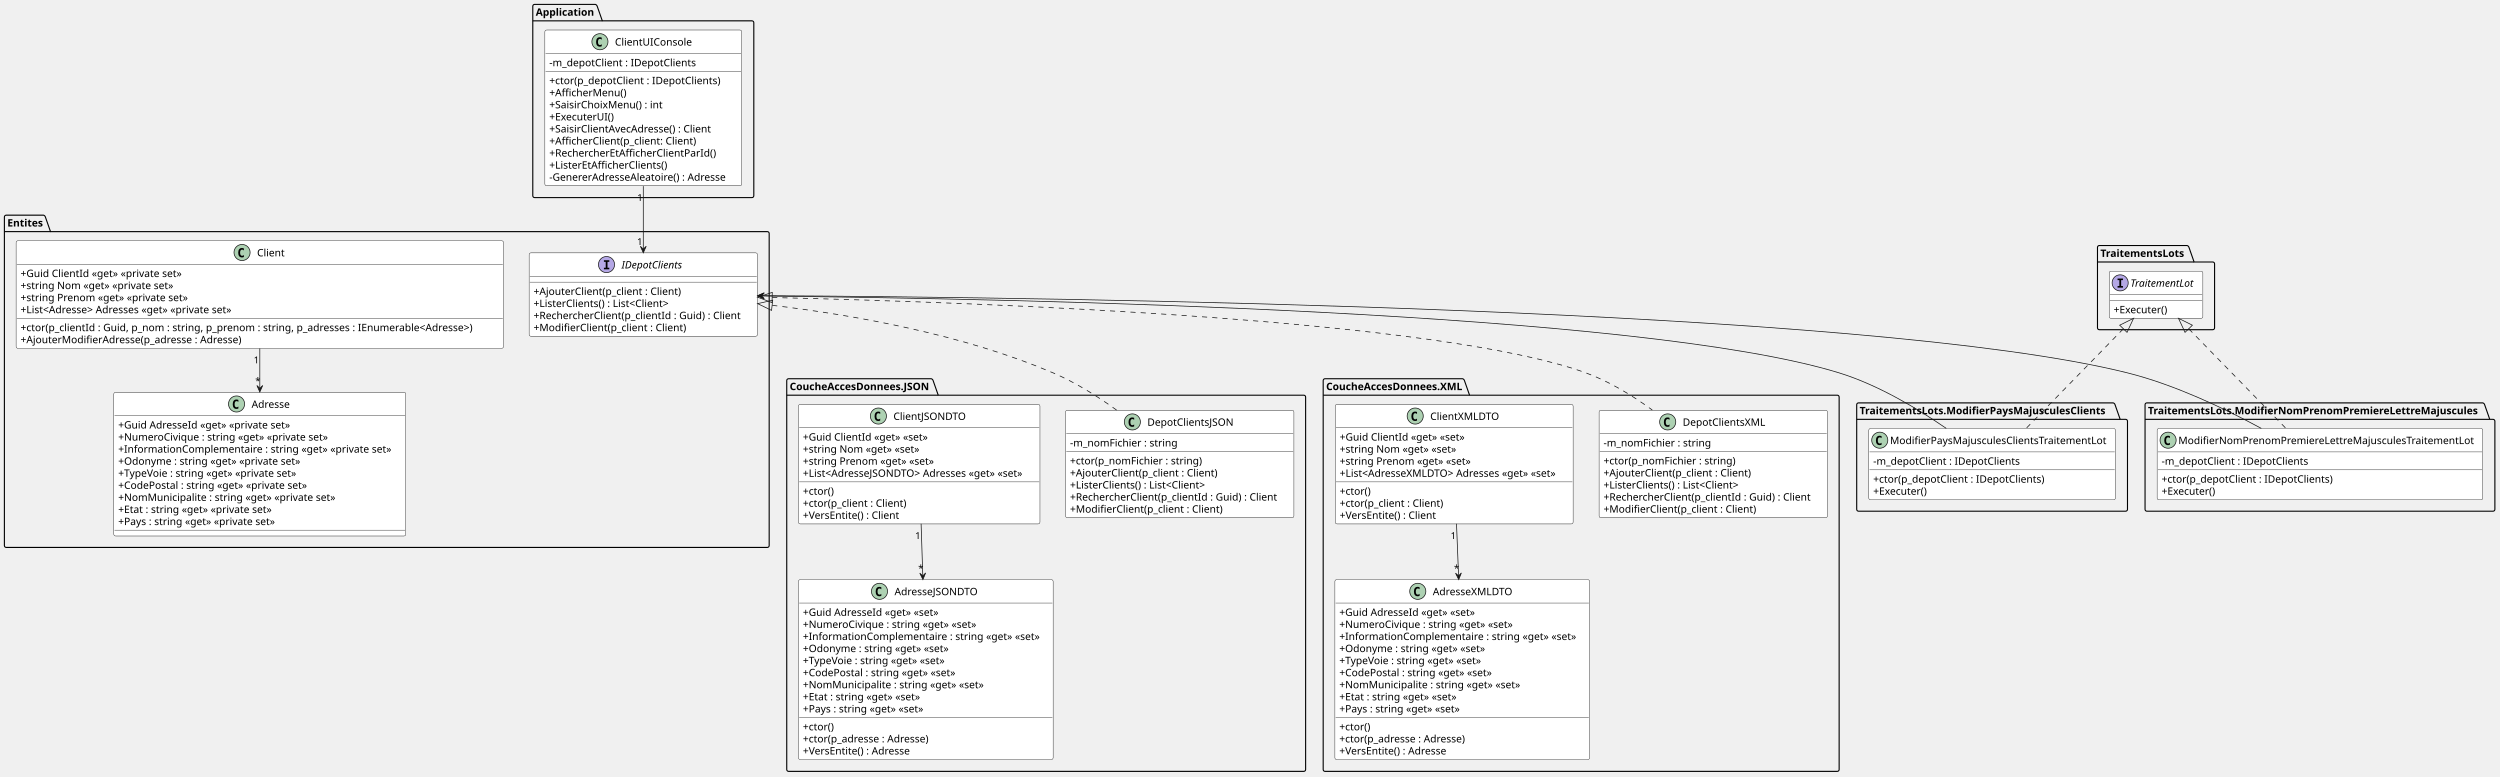
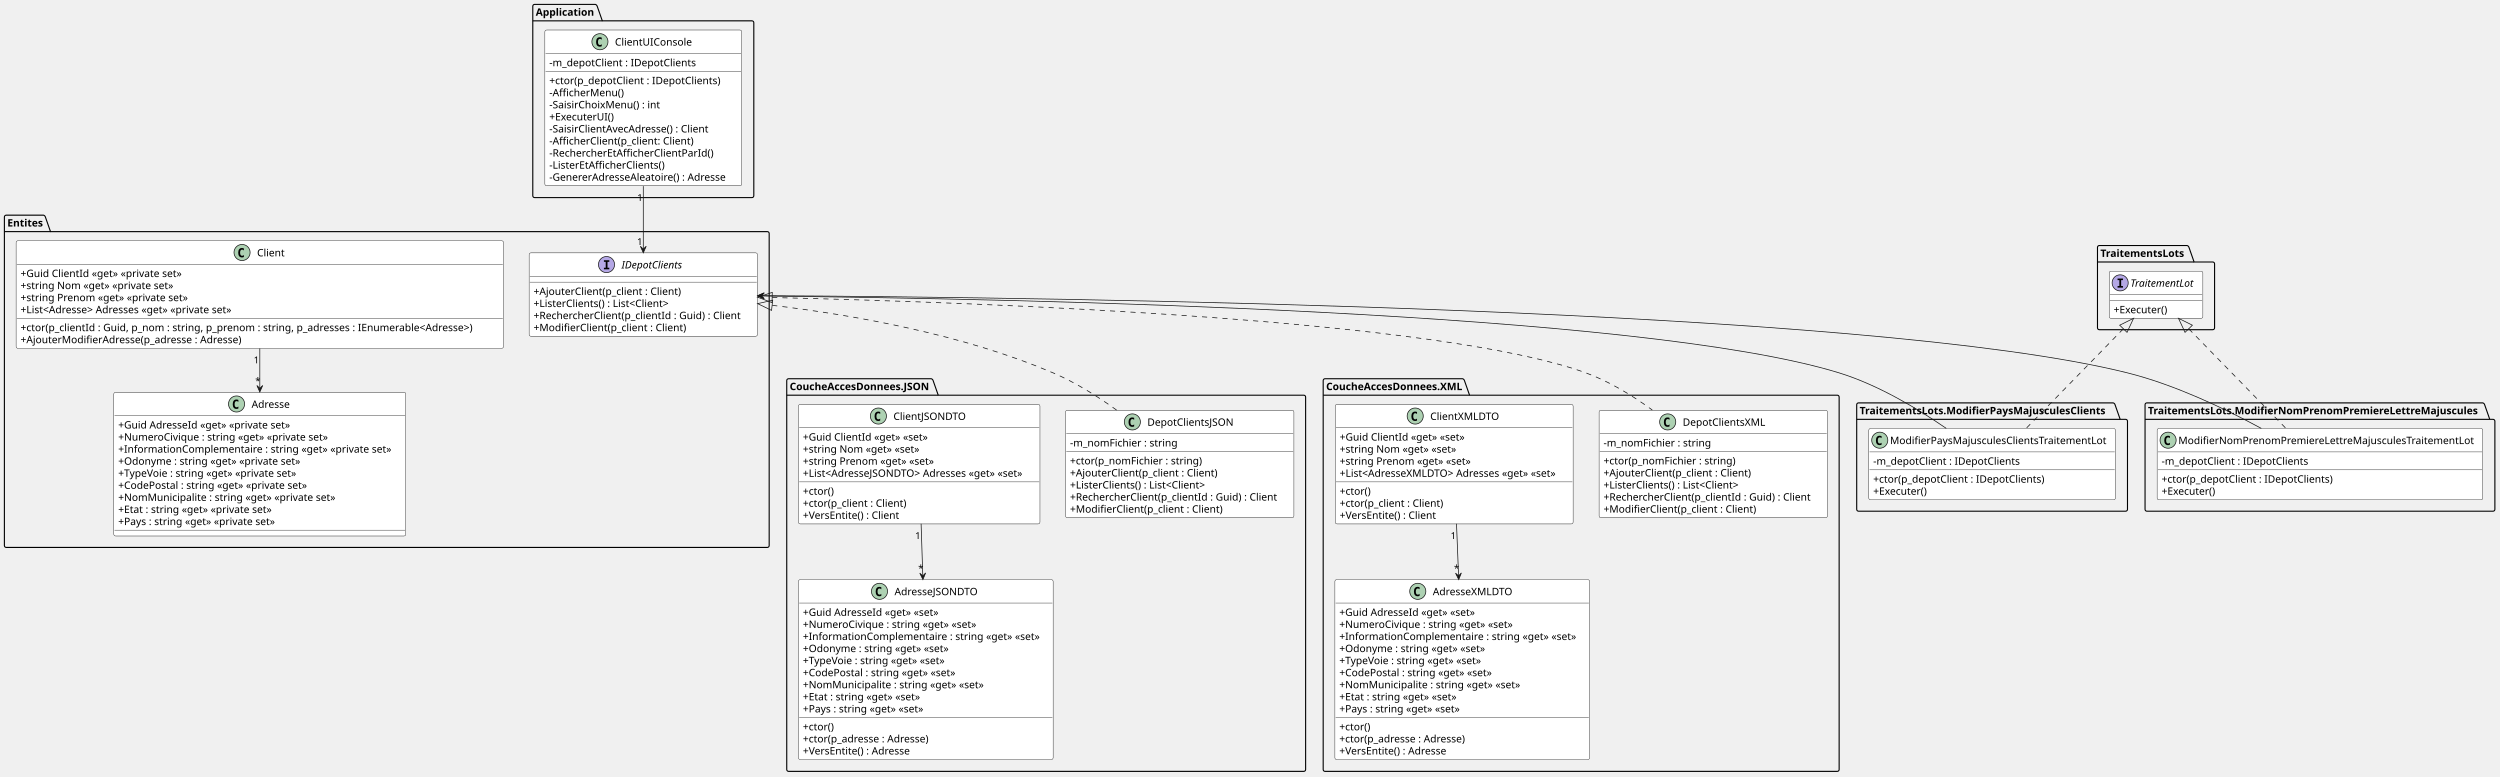
<svg xmlns="http://www.w3.org/2000/svg" contentStyleType="text/css" height="1061px" preserveAspectRatio="none" style="width:3416px;height:1061px;background:#FFFFFF;" version="1.1" viewBox="0 0 3416 1061" width="3416px" zoomAndPan="magnify">
  <defs />
  <g>
    <g id="cluster_Entites">
      <path d="M8.5,294 L59.5,294 A3.75,3.75 0 0 1 62,296.5 L69,316.488 L1048.5,316.488 A2.5,2.5 0 0 1 1051,318.988 L1051,745.5 A2.5,2.5 0 0 1 1048.5,748 L8.5,748 A2.5,2.5 0 0 1 6,745.5 L6,296.5 A2.5,2.5 0 0 1 8.5,294 " fill="none" style="stroke:#000000;stroke-width:1.5;" />
      <line style="stroke:#000000;stroke-width:1.5;" x1="6" x2="69" y1="316.488" y2="316.488" />
      <text fill="#000000" font-family="sans-serif" font-size="14" font-weight="bold" lengthAdjust="spacing" textLength="50" x="10" y="309.535">Entites</text>
    </g>
    <g id="cluster_CoucheAccesDonnees.JSON">
      <path d="M1077.5,517.5 L1272.5,517.5 A3.75,3.75 0 0 1 1275,520 L1282,539.988 L1781.5,539.988 A2.5,2.5 0 0 1 1784,542.488 L1784,1051.5 A2.5,2.5 0 0 1 1781.5,1054 L1077.5,1054 A2.5,2.5 0 0 1 1075,1051.5 L1075,520 A2.5,2.5 0 0 1 1077.5,517.5 " fill="none" style="stroke:#000000;stroke-width:1.5;" />
      <line style="stroke:#000000;stroke-width:1.5;" x1="1075" x2="1282" y1="539.988" y2="539.988" />
      <text fill="#000000" font-family="sans-serif" font-size="14" font-weight="bold" lengthAdjust="spacing" textLength="194" x="1079" y="533.035">CoucheAccesDonnees.JSON</text>
    </g>
    <g id="cluster_CoucheAccesDonnees.XML">
      <path d="M1810.5,517.5 L1998.5,517.5 A3.75,3.75 0 0 1 2001,520 L2008,539.988 L2510.5,539.988 A2.5,2.5 0 0 1 2513,542.488 L2513,1051.5 A2.5,2.5 0 0 1 2510.5,1054 L1810.5,1054 A2.5,2.5 0 0 1 1808,1051.5 L1808,520 A2.5,2.5 0 0 1 1810.5,517.5 " fill="none" style="stroke:#000000;stroke-width:1.5;" />
      <line style="stroke:#000000;stroke-width:1.5;" x1="1808" x2="2008" y1="539.988" y2="539.988" />
      <text fill="#000000" font-family="sans-serif" font-size="14" font-weight="bold" lengthAdjust="spacing" textLength="187" x="1812" y="533.035">CoucheAccesDonnees.XML</text>
    </g>
    <g id="cluster_Application">
      <path d="M730.5,6 L813.5,6 A3.75,3.75 0 0 1 816,8.5 L823,28.488 L1027.5,28.488 A2.5,2.5 0 0 1 1030,30.988 L1030,267.5 A2.5,2.5 0 0 1 1027.5,270 L730.5,270 A2.5,2.5 0 0 1 728,267.5 L728,8.5 A2.5,2.5 0 0 1 730.5,6 " fill="none" style="stroke:#000000;stroke-width:1.5;" />
      <line style="stroke:#000000;stroke-width:1.5;" x1="728" x2="823" y1="28.488" y2="28.488" />
      <text fill="#000000" font-family="sans-serif" font-size="14" font-weight="bold" lengthAdjust="spacing" textLength="82" x="732" y="21.535">Application</text>
    </g>
    <g id="cluster_TraitementsLots">
      <path d="M2868.5,335.5 L2988.5,335.5 A3.75,3.75 0 0 1 2991,338 L2998,357.988 L3023.5,357.988 A2.5,2.5 0 0 1 3026,360.488 L3026,448 A2.5,2.5 0 0 1 3023.5,450.5 L2868.5,450.5 A2.5,2.5 0 0 1 2866,448 L2866,338 A2.5,2.5 0 0 1 2868.5,335.5 " fill="none" style="stroke:#000000;stroke-width:1.5;" />
      <line style="stroke:#000000;stroke-width:1.5;" x1="2866" x2="2998" y1="357.988" y2="357.988" />
      <text fill="#000000" font-family="sans-serif" font-size="14" font-weight="bold" lengthAdjust="spacing" textLength="119" x="2870" y="351.035">TraitementsLots</text>
    </g>
    <g id="cluster_TraitementsLots.ModifierNomPrenomPremiereLettreMajuscules">
      <path d="M2933.5,550.5 L3392.5,550.5 A3.75,3.75 0 0 1 3395,553 L3402,572.988 L3406.5,572.988 A2.5,2.5 0 0 1 3409,575.488 L3409,696 A2.5,2.5 0 0 1 3406.5,698.5 L2933.5,698.5 A2.5,2.5 0 0 1 2931,696 L2931,553 A2.5,2.5 0 0 1 2933.5,550.5 " fill="none" style="stroke:#000000;stroke-width:1.5;" />
      <line style="stroke:#000000;stroke-width:1.5;" x1="2931" x2="3402" y1="572.988" y2="572.988" />
      <text fill="#000000" font-family="sans-serif" font-size="14" font-weight="bold" lengthAdjust="spacing" textLength="458" x="2935" y="566.035">TraitementsLots.ModifierNomPrenomPremiereLettreMajuscules</text>
    </g>
    <g id="cluster_TraitementsLots.ModifierPaysMajusculesClients">
      <path d="M2539.5,550.5 L2887.5,550.5 A3.75,3.75 0 0 1 2890,553 L2897,572.988 L2904.5,572.988 A2.5,2.5 0 0 1 2907,575.488 L2907,696 A2.5,2.5 0 0 1 2904.5,698.5 L2539.5,698.5 A2.5,2.5 0 0 1 2537,696 L2537,553 A2.5,2.5 0 0 1 2539.5,550.5 " fill="none" style="stroke:#000000;stroke-width:1.5;" />
      <line style="stroke:#000000;stroke-width:1.5;" x1="2537" x2="2897" y1="572.988" y2="572.988" />
      <text fill="#000000" font-family="sans-serif" font-size="14" font-weight="bold" lengthAdjust="spacing" textLength="347" x="2541" y="566.035">TraitementsLots.ModifierPaysMajusculesClients</text>
    </g>
    <g id="elem_Client">
      <rect codeLine="12" fill="#FFFFFF" height="146.93" id="Client" rx="2.5" ry="2.5" style="stroke:#000000;stroke-width:0.5;" width="666" x="22" y="329" />
      <ellipse cx="330.75" cy="345" fill="#ADD1B2" rx="11" ry="11" style="stroke:#181818;stroke-width:1.0;" />
      <path d="M333.223,351.143 Q332.642,351.442 332.003,351.591 Q331.364,351.741 330.658,351.741 Q328.151,351.741 326.832,350.089 Q325.512,348.437 325.512,345.316 Q325.512,342.187 326.832,340.535 Q328.151,338.883 330.658,338.883 Q331.364,338.883 332.011,339.032 Q332.659,339.182 333.223,339.481 L333.223,342.203 Q332.592,341.622 331.999,341.352 Q331.405,341.082 330.774,341.082 Q329.43,341.082 328.745,342.149 Q328.06,343.216 328.06,345.316 Q328.06,347.408 328.745,348.474 Q329.43,349.541 330.774,349.541 Q331.405,349.541 331.999,349.271 Q332.592,349.002 333.223,348.42 Z " fill="#000000" />
      <text fill="#000000" font-family="sans-serif" font-size="14" lengthAdjust="spacing" textLength="40" x="351.25" y="350.291">Client</text>
      <line style="stroke:#000000;stroke-width:0.5;" x1="23" x2="687" y1="361" y2="361" />
      <text fill="#000000" font-family="sans-serif" font-size="14" lengthAdjust="spacing" textLength="229" x="28" y="378.535">+Guid ClientId «get» «private set»</text>
      <text fill="#000000" font-family="sans-serif" font-size="14" lengthAdjust="spacing" textLength="216" x="28" y="395.023">+string Nom «get» «private set»</text>
      <text fill="#000000" font-family="sans-serif" font-size="14" lengthAdjust="spacing" textLength="237" x="28" y="411.512">+string Prenom «get» «private set»</text>
      <text fill="#000000" font-family="sans-serif" font-size="14" lengthAdjust="spacing" textLength="306" x="28" y="428">+List&lt;Adresse&gt; Adresses «get» «private set»</text>
      <line style="stroke:#000000;stroke-width:0.5;" x1="23" x2="687" y1="434.953" y2="434.953" />
      <text fill="#000000" font-family="sans-serif" font-size="14" lengthAdjust="spacing" textLength="654" x="28" y="452.488">+ctor(p_clientId : Guid, p_nom : string, p_prenom : string, p_adresses : IEnumerable&lt;Adresse&gt;)</text>
      <text fill="#000000" font-family="sans-serif" font-size="14" lengthAdjust="spacing" textLength="320" x="28" y="468.977">+AjouterModifierAdresse(p_adresse : Adresse)</text>
    </g>
    <g id="elem_Adresse">
      <rect codeLine="21" fill="#FFFFFF" height="196.394" id="Adresse" rx="2.5" ry="2.5" style="stroke:#000000;stroke-width:0.5;" width="399" x="155.5" y="536" />
      <ellipse cx="323.25" cy="552" fill="#ADD1B2" rx="11" ry="11" style="stroke:#181818;stroke-width:1.0;" />
      <path d="M325.723,558.143 Q325.142,558.442 324.503,558.591 Q323.864,558.741 323.158,558.741 Q320.651,558.741 319.332,557.089 Q318.012,555.437 318.012,552.316 Q318.012,549.187 319.332,547.535 Q320.651,545.883 323.158,545.883 Q323.864,545.883 324.511,546.032 Q325.159,546.182 325.723,546.481 L325.723,549.203 Q325.092,548.622 324.499,548.352 Q323.905,548.082 323.274,548.082 Q321.93,548.082 321.245,549.149 Q320.56,550.216 320.56,552.316 Q320.56,554.408 321.245,555.474 Q321.93,556.541 323.274,556.541 Q323.905,556.541 324.499,556.271 Q325.092,556.001 325.723,555.42 Z " fill="#000000" />
      <text fill="#000000" font-family="sans-serif" font-size="14" lengthAdjust="spacing" textLength="55" x="343.75" y="557.291">Adresse</text>
      <line style="stroke:#000000;stroke-width:0.5;" x1="156.5" x2="553.5" y1="568" y2="568" />
      <text fill="#000000" font-family="sans-serif" font-size="14" lengthAdjust="spacing" textLength="244" x="161.5" y="585.535">+Guid AdresseId «get» «private set»</text>
      <text fill="#000000" font-family="sans-serif" font-size="14" lengthAdjust="spacing" textLength="298" x="161.5" y="602.023">+NumeroCivique : string «get» «private set»</text>
      <text fill="#000000" font-family="sans-serif" font-size="14" lengthAdjust="spacing" textLength="387" x="161.5" y="618.512">+InformationComplementaire : string «get» «private set»</text>
      <text fill="#000000" font-family="sans-serif" font-size="14" lengthAdjust="spacing" textLength="258" x="161.5" y="635">+Odonyme : string «get» «private set»</text>
      <text fill="#000000" font-family="sans-serif" font-size="14" lengthAdjust="spacing" textLength="255" x="161.5" y="651.488">+TypeVoie : string «get» «private set»</text>
      <text fill="#000000" font-family="sans-serif" font-size="14" lengthAdjust="spacing" textLength="269" x="161.5" y="667.977">+CodePostal : string «get» «private set»</text>
      <text fill="#000000" font-family="sans-serif" font-size="14" lengthAdjust="spacing" textLength="307" x="161.5" y="684.465">+NomMunicipalite : string «get» «private set»</text>
      <text fill="#000000" font-family="sans-serif" font-size="14" lengthAdjust="spacing" textLength="218" x="161.5" y="700.953">+Etat : string «get» «private set»</text>
      <text fill="#000000" font-family="sans-serif" font-size="14" lengthAdjust="spacing" textLength="226" x="161.5" y="717.441">+Pays : string  «get» «private set»</text>
      <line style="stroke:#000000;stroke-width:0.5;" x1="156.5" x2="553.5" y1="724.394" y2="724.394" />
    </g>
    <g id="elem_IDepotClients">
      <rect codeLine="33" fill="#FFFFFF" height="113.953" id="IDepotClients" rx="2.5" ry="2.5" style="stroke:#000000;stroke-width:0.5;" width="312" x="723" y="345.5" />
      <ellipse cx="828.75" cy="361.5" fill="#B4A7E5" rx="11" ry="11" style="stroke:#181818;stroke-width:1.0;" />
      <path d="M825.178,357.765 L825.178,355.607 L832.557,355.607 L832.557,357.765 L830.092,357.765 L830.092,365.842 L832.557,365.842 L832.557,368 L825.178,368 L825.178,365.842 L827.643,365.842 L827.643,357.765 Z " fill="#000000" />
      <text fill="#000000" font-family="sans-serif" font-size="14" font-style="italic" lengthAdjust="spacing" textLength="92" x="849.25" y="366.791">IDepotClients</text>
      <line style="stroke:#000000;stroke-width:0.5;" x1="724" x2="1034" y1="377.5" y2="377.5" />
      <line style="stroke:#000000;stroke-width:0.5;" x1="724" x2="1034" y1="385.5" y2="385.5" />
      <text fill="#000000" font-family="sans-serif" font-size="14" lengthAdjust="spacing" textLength="217" x="729" y="403.035">+AjouterClient(p_client : Client)</text>
      <text fill="#000000" font-family="sans-serif" font-size="14" lengthAdjust="spacing" textLength="202" x="729" y="419.523">+ListerClients() : List&lt;Client&gt;</text>
      <text fill="#000000" font-family="sans-serif" font-size="14" lengthAdjust="spacing" textLength="300" x="729" y="436.012">+RechercherClient(p_clientId : Guid) : Client</text>
      <text fill="#000000" font-family="sans-serif" font-size="14" lengthAdjust="spacing" textLength="223" x="729" y="452.5">+ModifierClient(p_client : Client)</text>
    </g>
    <g id="elem_DepotClientsJSON">
      <rect codeLine="70" fill="#FFFFFF" height="146.93" id="DepotClientsJSON" rx="2.5" ry="2.5" style="stroke:#000000;stroke-width:0.5;" width="312" x="1456" y="560.5" />
      <ellipse cx="1547.25" cy="576.5" fill="#ADD1B2" rx="11" ry="11" style="stroke:#181818;stroke-width:1.0;" />
      <path d="M1549.723,582.643 Q1549.142,582.942 1548.503,583.091 Q1547.864,583.241 1547.158,583.241 Q1544.651,583.241 1543.332,581.589 Q1542.012,579.937 1542.012,576.816 Q1542.012,573.687 1543.332,572.035 Q1544.651,570.383 1547.158,570.383 Q1547.864,570.383 1548.511,570.532 Q1549.159,570.682 1549.723,570.981 L1549.723,573.703 Q1549.092,573.122 1548.499,572.852 Q1547.905,572.582 1547.274,572.582 Q1545.93,572.582 1545.245,573.649 Q1544.56,574.716 1544.56,576.816 Q1544.56,578.908 1545.245,579.974 Q1545.93,581.041 1547.274,581.041 Q1547.905,581.041 1548.499,580.771 Q1549.092,580.501 1549.723,579.92 Z " fill="#000000" />
      <text fill="#000000" font-family="sans-serif" font-size="14" lengthAdjust="spacing" textLength="121" x="1567.75" y="581.791">DepotClientsJSON</text>
      <line style="stroke:#000000;stroke-width:0.5;" x1="1457" x2="1767" y1="592.5" y2="592.5" />
      <text fill="#000000" font-family="sans-serif" font-size="14" lengthAdjust="spacing" textLength="157" x="1462" y="610.035">-m_nomFichier : string</text>
      <line style="stroke:#000000;stroke-width:0.5;" x1="1457" x2="1767" y1="616.988" y2="616.988" />
      <text fill="#000000" font-family="sans-serif" font-size="14" lengthAdjust="spacing" textLength="193" x="1462" y="634.523">+ctor(p_nomFichier : string)</text>
      <text fill="#000000" font-family="sans-serif" font-size="14" lengthAdjust="spacing" textLength="217" x="1462" y="651.012">+AjouterClient(p_client : Client)</text>
      <text fill="#000000" font-family="sans-serif" font-size="14" lengthAdjust="spacing" textLength="202" x="1462" y="667.5">+ListerClients() : List&lt;Client&gt;</text>
      <text fill="#000000" font-family="sans-serif" font-size="14" lengthAdjust="spacing" textLength="300" x="1462" y="683.988">+RechercherClient(p_clientId : Guid) : Client</text>
      <text fill="#000000" font-family="sans-serif" font-size="14" lengthAdjust="spacing" textLength="223" x="1462" y="700.477">+ModifierClient(p_client : Client)</text>
    </g>
    <g id="elem_ClientJSONDTO">
      <rect codeLine="45" fill="#FFFFFF" height="163.418" id="ClientJSONDTO" rx="2.5" ry="2.5" style="stroke:#000000;stroke-width:0.5;" width="330" x="1091" y="552.5" />
      <ellipse cx="1200.25" cy="568.5" fill="#ADD1B2" rx="11" ry="11" style="stroke:#181818;stroke-width:1.0;" />
      <path d="M1202.723,574.643 Q1202.142,574.942 1201.503,575.091 Q1200.864,575.241 1200.158,575.241 Q1197.651,575.241 1196.332,573.589 Q1195.012,571.937 1195.012,568.816 Q1195.012,565.687 1196.332,564.035 Q1197.651,562.383 1200.158,562.383 Q1200.864,562.383 1201.511,562.532 Q1202.159,562.682 1202.723,562.981 L1202.723,565.703 Q1202.092,565.122 1201.499,564.852 Q1200.905,564.582 1200.274,564.582 Q1198.93,564.582 1198.245,565.649 Q1197.56,566.716 1197.56,568.816 Q1197.56,570.908 1198.245,571.974 Q1198.93,573.041 1200.274,573.041 Q1200.905,573.041 1201.499,572.771 Q1202.092,572.501 1202.723,571.92 Z " fill="#000000" />
      <text fill="#000000" font-family="sans-serif" font-size="14" lengthAdjust="spacing" textLength="103" x="1220.75" y="573.791">ClientJSONDTO</text>
      <line style="stroke:#000000;stroke-width:0.5;" x1="1092" x2="1420" y1="584.5" y2="584.5" />
      <text fill="#000000" font-family="sans-serif" font-size="14" lengthAdjust="spacing" textLength="178" x="1097" y="602.035">+Guid ClientId «get» «set»</text>
      <text fill="#000000" font-family="sans-serif" font-size="14" lengthAdjust="spacing" textLength="165" x="1097" y="618.523">+string Nom «get» «set»</text>
      <text fill="#000000" font-family="sans-serif" font-size="14" lengthAdjust="spacing" textLength="186" x="1097" y="635.012">+string Prenom «get» «set»</text>
      <text fill="#000000" font-family="sans-serif" font-size="14" lengthAdjust="spacing" textLength="318" x="1097" y="651.5">+List&lt;AdresseJSONDTO&gt; Adresses «get» «set»</text>
      <line style="stroke:#000000;stroke-width:0.5;" x1="1092" x2="1420" y1="658.453" y2="658.453" />
      <text fill="#000000" font-family="sans-serif" font-size="14" lengthAdjust="spacing" textLength="48" x="1097" y="675.988">+ctor()</text>
      <text fill="#000000" font-family="sans-serif" font-size="14" lengthAdjust="spacing" textLength="153" x="1097" y="692.477">+ctor(p_client : Client)</text>
      <text fill="#000000" font-family="sans-serif" font-size="14" lengthAdjust="spacing" textLength="142" x="1097" y="708.965">+VersEntite() : Client</text>
    </g>
    <g id="elem_AdresseJSONDTO">
      <rect codeLine="55" fill="#FFFFFF" height="245.859" id="AdresseJSONDTO" rx="2.5" ry="2.5" style="stroke:#000000;stroke-width:0.5;" width="348" x="1091" y="792" />
      <ellipse cx="1201.75" cy="808" fill="#ADD1B2" rx="11" ry="11" style="stroke:#181818;stroke-width:1.0;" />
      <path d="M1204.223,814.143 Q1203.642,814.442 1203.003,814.591 Q1202.364,814.741 1201.658,814.741 Q1199.151,814.741 1197.832,813.089 Q1196.512,811.437 1196.512,808.316 Q1196.512,805.187 1197.832,803.535 Q1199.151,801.883 1201.658,801.883 Q1202.364,801.883 1203.011,802.032 Q1203.659,802.182 1204.223,802.481 L1204.223,805.203 Q1203.592,804.622 1202.999,804.352 Q1202.405,804.082 1201.774,804.082 Q1200.43,804.082 1199.745,805.149 Q1199.06,806.216 1199.06,808.316 Q1199.06,810.408 1199.745,811.474 Q1200.43,812.541 1201.774,812.541 Q1202.405,812.541 1202.999,812.271 Q1203.592,812.001 1204.223,811.42 Z " fill="#000000" />
      <text fill="#000000" font-family="sans-serif" font-size="14" lengthAdjust="spacing" textLength="118" x="1222.25" y="813.291">AdresseJSONDTO</text>
      <line style="stroke:#000000;stroke-width:0.5;" x1="1092" x2="1438" y1="824" y2="824" />
      <text fill="#000000" font-family="sans-serif" font-size="14" lengthAdjust="spacing" textLength="193" x="1097" y="841.535">+Guid AdresseId «get» «set»</text>
      <text fill="#000000" font-family="sans-serif" font-size="14" lengthAdjust="spacing" textLength="247" x="1097" y="858.023">+NumeroCivique : string «get» «set»</text>
      <text fill="#000000" font-family="sans-serif" font-size="14" lengthAdjust="spacing" textLength="336" x="1097" y="874.512">+InformationComplementaire : string «get» «set»</text>
      <text fill="#000000" font-family="sans-serif" font-size="14" lengthAdjust="spacing" textLength="207" x="1097" y="891">+Odonyme : string «get» «set»</text>
      <text fill="#000000" font-family="sans-serif" font-size="14" lengthAdjust="spacing" textLength="204" x="1097" y="907.488">+TypeVoie : string «get» «set»</text>
      <text fill="#000000" font-family="sans-serif" font-size="14" lengthAdjust="spacing" textLength="218" x="1097" y="923.977">+CodePostal : string «get» «set»</text>
      <text fill="#000000" font-family="sans-serif" font-size="14" lengthAdjust="spacing" textLength="256" x="1097" y="940.465">+NomMunicipalite : string «get» «set»</text>
      <text fill="#000000" font-family="sans-serif" font-size="14" lengthAdjust="spacing" textLength="167" x="1097" y="956.953">+Etat : string «get» «set»</text>
      <text fill="#000000" font-family="sans-serif" font-size="14" lengthAdjust="spacing" textLength="175" x="1097" y="973.441">+Pays : string  «get» «set»</text>
      <line style="stroke:#000000;stroke-width:0.5;" x1="1092" x2="1438" y1="980.394" y2="980.394" />
      <text fill="#000000" font-family="sans-serif" font-size="14" lengthAdjust="spacing" textLength="48" x="1097" y="997.93">+ctor()</text>
      <text fill="#000000" font-family="sans-serif" font-size="14" lengthAdjust="spacing" textLength="184" x="1097" y="1014.418">+ctor(p_adresse : Adresse)</text>
      <text fill="#000000" font-family="sans-serif" font-size="14" lengthAdjust="spacing" textLength="157" x="1097" y="1030.906">+VersEntite() : Adresse</text>
    </g>
    <g id="elem_DepotClientsXML">
      <rect codeLine="94" fill="#FFFFFF" height="146.93" id="DepotClientsXML" rx="2.5" ry="2.5" style="stroke:#000000;stroke-width:0.5;" width="312" x="2185" y="560.5" />
      <ellipse cx="2278.75" cy="576.5" fill="#ADD1B2" rx="11" ry="11" style="stroke:#181818;stroke-width:1.0;" />
      <path d="M2281.223,582.643 Q2280.642,582.942 2280.003,583.091 Q2279.364,583.241 2278.658,583.241 Q2276.151,583.241 2274.831,581.589 Q2273.512,579.937 2273.512,576.816 Q2273.512,573.687 2274.831,572.035 Q2276.151,570.383 2278.658,570.383 Q2279.364,570.383 2280.011,570.532 Q2280.659,570.682 2281.223,570.981 L2281.223,573.703 Q2280.592,573.122 2279.999,572.852 Q2279.405,572.582 2278.774,572.582 Q2277.43,572.582 2276.745,573.649 Q2276.06,574.716 2276.06,576.816 Q2276.06,578.908 2276.745,579.974 Q2277.43,581.041 2278.774,581.041 Q2279.405,581.041 2279.999,580.771 Q2280.592,580.501 2281.223,579.92 Z " fill="#000000" />
      <text fill="#000000" font-family="sans-serif" font-size="14" lengthAdjust="spacing" textLength="116" x="2299.25" y="581.791">DepotClientsXML</text>
      <line style="stroke:#000000;stroke-width:0.5;" x1="2186" x2="2496" y1="592.5" y2="592.5" />
      <text fill="#000000" font-family="sans-serif" font-size="14" lengthAdjust="spacing" textLength="157" x="2191" y="610.035">-m_nomFichier : string</text>
      <line style="stroke:#000000;stroke-width:0.5;" x1="2186" x2="2496" y1="616.988" y2="616.988" />
      <text fill="#000000" font-family="sans-serif" font-size="14" lengthAdjust="spacing" textLength="193" x="2191" y="634.523">+ctor(p_nomFichier : string)</text>
      <text fill="#000000" font-family="sans-serif" font-size="14" lengthAdjust="spacing" textLength="217" x="2191" y="651.012">+AjouterClient(p_client : Client)</text>
      <text fill="#000000" font-family="sans-serif" font-size="14" lengthAdjust="spacing" textLength="202" x="2191" y="667.5">+ListerClients() : List&lt;Client&gt;</text>
      <text fill="#000000" font-family="sans-serif" font-size="14" lengthAdjust="spacing" textLength="300" x="2191" y="683.988">+RechercherClient(p_clientId : Guid) : Client</text>
      <text fill="#000000" font-family="sans-serif" font-size="14" lengthAdjust="spacing" textLength="223" x="2191" y="700.477">+ModifierClient(p_client : Client)</text>
    </g>
    <g id="elem_ClientXMLDTO">
      <rect codeLine="84" fill="#FFFFFF" height="163.418" id="ClientXMLDTO" rx="2.5" ry="2.5" style="stroke:#000000;stroke-width:0.5;" width="325" x="1824.5" y="552.5" />
      <ellipse cx="1933.75" cy="568.5" fill="#ADD1B2" rx="11" ry="11" style="stroke:#181818;stroke-width:1.0;" />
      <path d="M1936.223,574.643 Q1935.642,574.942 1935.003,575.091 Q1934.364,575.241 1933.658,575.241 Q1931.151,575.241 1929.832,573.589 Q1928.512,571.937 1928.512,568.816 Q1928.512,565.687 1929.832,564.035 Q1931.151,562.383 1933.658,562.383 Q1934.364,562.383 1935.011,562.532 Q1935.659,562.682 1936.223,562.981 L1936.223,565.703 Q1935.592,565.122 1934.999,564.852 Q1934.405,564.582 1933.774,564.582 Q1932.43,564.582 1931.745,565.649 Q1931.06,566.716 1931.06,568.816 Q1931.06,570.908 1931.745,571.974 Q1932.43,573.041 1933.774,573.041 Q1934.405,573.041 1934.999,572.771 Q1935.592,572.501 1936.223,571.92 Z " fill="#000000" />
      <text fill="#000000" font-family="sans-serif" font-size="14" lengthAdjust="spacing" textLength="98" x="1954.25" y="573.791">ClientXMLDTO</text>
      <line style="stroke:#000000;stroke-width:0.5;" x1="1825.5" x2="2148.5" y1="584.5" y2="584.5" />
      <text fill="#000000" font-family="sans-serif" font-size="14" lengthAdjust="spacing" textLength="178" x="1830.5" y="602.035">+Guid ClientId «get» «set»</text>
      <text fill="#000000" font-family="sans-serif" font-size="14" lengthAdjust="spacing" textLength="165" x="1830.5" y="618.523">+string Nom «get» «set»</text>
      <text fill="#000000" font-family="sans-serif" font-size="14" lengthAdjust="spacing" textLength="186" x="1830.5" y="635.012">+string Prenom «get» «set»</text>
      <text fill="#000000" font-family="sans-serif" font-size="14" lengthAdjust="spacing" textLength="313" x="1830.5" y="651.5">+List&lt;AdresseXMLDTO&gt; Adresses «get» «set»</text>
      <line style="stroke:#000000;stroke-width:0.5;" x1="1825.5" x2="2148.5" y1="658.453" y2="658.453" />
      <text fill="#000000" font-family="sans-serif" font-size="14" lengthAdjust="spacing" textLength="48" x="1830.5" y="675.988">+ctor()</text>
      <text fill="#000000" font-family="sans-serif" font-size="14" lengthAdjust="spacing" textLength="153" x="1830.5" y="692.477">+ctor(p_client : Client)</text>
      <text fill="#000000" font-family="sans-serif" font-size="14" lengthAdjust="spacing" textLength="142" x="1830.5" y="708.965">+VersEntite() : Client</text>
    </g>
    <g id="elem_AdresseXMLDTO">
      <rect codeLine="103" fill="#FFFFFF" height="245.859" id="AdresseXMLDTO" rx="2.5" ry="2.5" style="stroke:#000000;stroke-width:0.5;" width="348" x="1824" y="792" />
      <ellipse cx="1937.25" cy="808" fill="#ADD1B2" rx="11" ry="11" style="stroke:#181818;stroke-width:1.0;" />
      <path d="M1939.723,814.143 Q1939.142,814.442 1938.503,814.591 Q1937.864,814.741 1937.158,814.741 Q1934.651,814.741 1933.332,813.089 Q1932.012,811.437 1932.012,808.316 Q1932.012,805.187 1933.332,803.535 Q1934.651,801.883 1937.158,801.883 Q1937.864,801.883 1938.511,802.032 Q1939.159,802.182 1939.723,802.481 L1939.723,805.203 Q1939.092,804.622 1938.499,804.352 Q1937.905,804.082 1937.274,804.082 Q1935.93,804.082 1935.245,805.149 Q1934.56,806.216 1934.56,808.316 Q1934.56,810.408 1935.245,811.474 Q1935.93,812.541 1937.274,812.541 Q1937.905,812.541 1938.499,812.271 Q1939.092,812.001 1939.723,811.42 Z " fill="#000000" />
      <text fill="#000000" font-family="sans-serif" font-size="14" lengthAdjust="spacing" textLength="113" x="1957.75" y="813.291">AdresseXMLDTO</text>
      <line style="stroke:#000000;stroke-width:0.5;" x1="1825" x2="2171" y1="824" y2="824" />
      <text fill="#000000" font-family="sans-serif" font-size="14" lengthAdjust="spacing" textLength="193" x="1830" y="841.535">+Guid AdresseId «get» «set»</text>
      <text fill="#000000" font-family="sans-serif" font-size="14" lengthAdjust="spacing" textLength="247" x="1830" y="858.023">+NumeroCivique : string «get» «set»</text>
      <text fill="#000000" font-family="sans-serif" font-size="14" lengthAdjust="spacing" textLength="336" x="1830" y="874.512">+InformationComplementaire : string «get» «set»</text>
      <text fill="#000000" font-family="sans-serif" font-size="14" lengthAdjust="spacing" textLength="207" x="1830" y="891">+Odonyme : string «get» «set»</text>
      <text fill="#000000" font-family="sans-serif" font-size="14" lengthAdjust="spacing" textLength="204" x="1830" y="907.488">+TypeVoie : string «get» «set»</text>
      <text fill="#000000" font-family="sans-serif" font-size="14" lengthAdjust="spacing" textLength="218" x="1830" y="923.977">+CodePostal : string «get» «set»</text>
      <text fill="#000000" font-family="sans-serif" font-size="14" lengthAdjust="spacing" textLength="256" x="1830" y="940.465">+NomMunicipalite : string «get» «set»</text>
      <text fill="#000000" font-family="sans-serif" font-size="14" lengthAdjust="spacing" textLength="167" x="1830" y="956.953">+Etat : string «get» «set»</text>
      <text fill="#000000" font-family="sans-serif" font-size="14" lengthAdjust="spacing" textLength="175" x="1830" y="973.441">+Pays : string  «get» «set»</text>
      <line style="stroke:#000000;stroke-width:0.5;" x1="1825" x2="2171" y1="980.394" y2="980.394" />
      <text fill="#000000" font-family="sans-serif" font-size="14" lengthAdjust="spacing" textLength="48" x="1830" y="997.93">+ctor()</text>
      <text fill="#000000" font-family="sans-serif" font-size="14" lengthAdjust="spacing" textLength="184" x="1830" y="1014.418">+ctor(p_adresse : Adresse)</text>
      <text fill="#000000" font-family="sans-serif" font-size="14" lengthAdjust="spacing" textLength="157" x="1830" y="1030.906">+VersEntite() : Adresse</text>
    </g>
    <g id="elem_ClientUIConsole">
      <rect codeLine="122" fill="#FFFFFF" height="212.883" id="ClientUIConsole" rx="2.5" ry="2.5" style="stroke:#000000;stroke-width:0.5;" width="269" x="744.5" y="41" />
      <ellipse cx="819.75" cy="57" fill="#ADD1B2" rx="11" ry="11" style="stroke:#181818;stroke-width:1.0;" />
      <path d="M822.223,63.143 Q821.642,63.442 821.003,63.591 Q820.364,63.741 819.658,63.741 Q817.151,63.741 815.832,62.089 Q814.512,60.437 814.512,57.316 Q814.512,54.187 815.832,52.535 Q817.151,50.883 819.658,50.883 Q820.364,50.883 821.011,51.032 Q821.659,51.182 822.223,51.48 L822.223,54.203 Q821.592,53.622 820.999,53.352 Q820.405,53.083 819.774,53.083 Q818.43,53.083 817.745,54.149 Q817.06,55.216 817.06,57.316 Q817.06,59.408 817.745,60.474 Q818.43,61.541 819.774,61.541 Q820.405,61.541 820.999,61.271 Q821.592,61.002 822.223,60.42 Z " fill="#000000" />
      <text fill="#000000" font-family="sans-serif" font-size="14" lengthAdjust="spacing" textLength="110" x="840.25" y="62.291">ClientUIConsole</text>
      <line style="stroke:#000000;stroke-width:0.5;" x1="745.5" x2="1012.5" y1="73" y2="73" />
      <text fill="#000000" font-family="sans-serif" font-size="14" lengthAdjust="spacing" textLength="212" x="750.5" y="90.535">-m_depotClient : IDepotClients</text>
      <line style="stroke:#000000;stroke-width:0.5;" x1="745.5" x2="1012.5" y1="97.488" y2="97.488" />
      <text fill="#000000" font-family="sans-serif" font-size="14" lengthAdjust="spacing" textLength="248" x="750.5" y="115.023">+ctor(p_depotClient : IDepotClients)</text>
-       <text fill="#000000" font-family="sans-serif" font-size="14" lengthAdjust="spacing" textLength="113" x="750.5" y="131.512">+AfficherMenu()</text>
-       <text fill="#000000" font-family="sans-serif" font-size="14" lengthAdjust="spacing" textLength="167" x="750.5" y="148">+SaisirChoixMenu() : int</text>
+       <text fill="#000000" font-family="sans-serif" font-size="14" lengthAdjust="spacing" textLength="110" x="750.5" y="131.512">-AfficherMenu()</text>
+       <text fill="#000000" font-family="sans-serif" font-size="14" lengthAdjust="spacing" textLength="164" x="750.5" y="148">-SaisirChoixMenu() : int</text>
      <text fill="#000000" font-family="sans-serif" font-size="14" lengthAdjust="spacing" textLength="95" x="750.5" y="164.488">+ExecuterUI()</text>
-       <text fill="#000000" font-family="sans-serif" font-size="14" lengthAdjust="spacing" textLength="237" x="750.5" y="180.977">+SaisirClientAvecAdresse() : Client</text>
-       <text fill="#000000" font-family="sans-serif" font-size="14" lengthAdjust="spacing" textLength="216" x="750.5" y="197.465">+AfficherClient(p_client: Client)</text>
-       <text fill="#000000" font-family="sans-serif" font-size="14" lengthAdjust="spacing" textLength="240" x="750.5" y="213.953">+RechercherEtAfficherClientParId()</text>
-       <text fill="#000000" font-family="sans-serif" font-size="14" lengthAdjust="spacing" textLength="172" x="750.5" y="230.441">+ListerEtAfficherClients()</text>
+       <text fill="#000000" font-family="sans-serif" font-size="14" lengthAdjust="spacing" textLength="234" x="750.5" y="180.977">-SaisirClientAvecAdresse() : Client</text>
+       <text fill="#000000" font-family="sans-serif" font-size="14" lengthAdjust="spacing" textLength="213" x="750.5" y="197.465">-AfficherClient(p_client: Client)</text>
+       <text fill="#000000" font-family="sans-serif" font-size="14" lengthAdjust="spacing" textLength="237" x="750.5" y="213.953">-RechercherEtAfficherClientParId()</text>
+       <text fill="#000000" font-family="sans-serif" font-size="14" lengthAdjust="spacing" textLength="169" x="750.5" y="230.441">-ListerEtAfficherClients()</text>
      <text fill="#000000" font-family="sans-serif" font-size="14" lengthAdjust="spacing" textLength="257" x="750.5" y="246.93">-GenererAdresseAleatoire() : Adresse</text>
    </g>
    <g id="elem_TraitementLot">
      <rect codeLine="137" fill="#FFFFFF" height="64.488" id="TraitementLot" rx="2.5" ry="2.5" style="stroke:#000000;stroke-width:0.5;" width="128" x="2882" y="370.5" />
      <ellipse cx="2897" cy="386.5" fill="#B4A7E5" rx="11" ry="11" style="stroke:#181818;stroke-width:1.0;" />
      <path d="M2893.428,382.765 L2893.428,380.607 L2900.807,380.607 L2900.807,382.765 L2898.342,382.765 L2898.342,390.842 L2900.807,390.842 L2900.807,393 L2893.428,393 L2893.428,390.842 L2895.893,390.842 L2895.893,382.765 Z " fill="#000000" />
      <text fill="#000000" font-family="sans-serif" font-size="14" font-style="italic" lengthAdjust="spacing" textLength="96" x="2911" y="391.791">TraitementLot</text>
      <line style="stroke:#000000;stroke-width:0.5;" x1="2883" x2="3009" y1="402.5" y2="402.5" />
      <line style="stroke:#000000;stroke-width:0.5;" x1="2883" x2="3009" y1="410.5" y2="410.5" />
      <text fill="#000000" font-family="sans-serif" font-size="14" lengthAdjust="spacing" textLength="81" x="2888" y="428.035">+Executer()</text>
    </g>
    <g id="elem_ModifierNomPrenomPremiereLettreMajusculesTraitementLot">
      <rect codeLine="146" fill="#FFFFFF" height="97.465" id="ModifierNomPrenomPremiereLettreMajusculesTraitementLot" rx="2.5" ry="2.5" style="stroke:#000000;stroke-width:0.5;" width="445" x="2947.5" y="585.5" />
      <ellipse cx="2962.5" cy="601.5" fill="#ADD1B2" rx="11" ry="11" style="stroke:#181818;stroke-width:1.0;" />
      <path d="M2964.973,607.643 Q2964.392,607.942 2963.753,608.091 Q2963.114,608.241 2962.408,608.241 Q2959.901,608.241 2958.581,606.589 Q2957.262,604.937 2957.262,601.816 Q2957.262,598.687 2958.581,597.035 Q2959.901,595.383 2962.408,595.383 Q2963.114,595.383 2963.761,595.532 Q2964.409,595.682 2964.973,595.981 L2964.973,598.703 Q2964.342,598.122 2963.749,597.852 Q2963.155,597.582 2962.524,597.582 Q2961.18,597.582 2960.495,598.649 Q2959.81,599.716 2959.81,601.816 Q2959.81,603.908 2960.495,604.974 Q2961.18,606.041 2962.524,606.041 Q2963.155,606.041 2963.749,605.771 Q2964.342,605.501 2964.973,604.92 Z " fill="#000000" />
      <text fill="#000000" font-family="sans-serif" font-size="14" lengthAdjust="spacing" textLength="413" x="2976.5" y="606.791">ModifierNomPrenomPremiereLettreMajusculesTraitementLot</text>
      <line style="stroke:#000000;stroke-width:0.5;" x1="2948.5" x2="3391.5" y1="617.5" y2="617.5" />
      <text fill="#000000" font-family="sans-serif" font-size="14" lengthAdjust="spacing" textLength="212" x="2953.5" y="635.035">-m_depotClient : IDepotClients</text>
      <line style="stroke:#000000;stroke-width:0.5;" x1="2948.5" x2="3391.5" y1="641.988" y2="641.988" />
      <text fill="#000000" font-family="sans-serif" font-size="14" lengthAdjust="spacing" textLength="248" x="2953.5" y="659.523">+ctor(p_depotClient : IDepotClients)</text>
      <text fill="#000000" font-family="sans-serif" font-size="14" lengthAdjust="spacing" textLength="81" x="2953.5" y="676.012">+Executer()</text>
    </g>
    <g id="elem_ModifierPaysMajusculesClientsTraitementLot">
      <rect codeLine="157" fill="#FFFFFF" height="97.465" id="ModifierPaysMajusculesClientsTraitementLot" rx="2.5" ry="2.5" style="stroke:#000000;stroke-width:0.5;" width="337" x="2553.5" y="585.5" />
      <ellipse cx="2568.5" cy="601.5" fill="#ADD1B2" rx="11" ry="11" style="stroke:#181818;stroke-width:1.0;" />
      <path d="M2570.973,607.643 Q2570.392,607.942 2569.753,608.091 Q2569.114,608.241 2568.408,608.241 Q2565.901,608.241 2564.581,606.589 Q2563.262,604.937 2563.262,601.816 Q2563.262,598.687 2564.581,597.035 Q2565.901,595.383 2568.408,595.383 Q2569.114,595.383 2569.761,595.532 Q2570.409,595.682 2570.973,595.981 L2570.973,598.703 Q2570.342,598.122 2569.749,597.852 Q2569.155,597.582 2568.524,597.582 Q2567.18,597.582 2566.495,598.649 Q2565.81,599.716 2565.81,601.816 Q2565.81,603.908 2566.495,604.974 Q2567.18,606.041 2568.524,606.041 Q2569.155,606.041 2569.749,605.771 Q2570.342,605.501 2570.973,604.92 Z " fill="#000000" />
      <text fill="#000000" font-family="sans-serif" font-size="14" lengthAdjust="spacing" textLength="305" x="2582.5" y="606.791">ModifierPaysMajusculesClientsTraitementLot</text>
      <line style="stroke:#000000;stroke-width:0.5;" x1="2554.5" x2="2889.5" y1="617.5" y2="617.5" />
      <text fill="#000000" font-family="sans-serif" font-size="14" lengthAdjust="spacing" textLength="212" x="2559.5" y="635.035">-m_depotClient : IDepotClients</text>
      <line style="stroke:#000000;stroke-width:0.5;" x1="2554.5" x2="2889.5" y1="641.988" y2="641.988" />
      <text fill="#000000" font-family="sans-serif" font-size="14" lengthAdjust="spacing" textLength="248" x="2559.5" y="659.523">+ctor(p_depotClient : IDepotClients)</text>
      <text fill="#000000" font-family="sans-serif" font-size="14" lengthAdjust="spacing" textLength="81" x="2559.5" y="676.012">+Executer()</text>
    </g>
    <g id="link_Client_Adresse">
      <path codeLine="10" d="M355,476.12 C355,493.4 355,512.17 355,530.51 " fill="none" id="Client-to-Adresse" style="stroke:#181818;stroke-width:1.0;" />
      <polygon fill="#181818" points="355,535.67,359,526.67,355,530.67,351,526.67,355,535.67" style="stroke:#181818;stroke-width:1.0;" />
      <text fill="#000000" font-family="sans-serif" font-size="13" lengthAdjust="spacing" textLength="8" x="346.619" y="496.438">1</text>
      <text fill="#000000" font-family="sans-serif" font-size="13" lengthAdjust="spacing" textLength="6" x="348.77" y="525.133">*</text>
    </g>
    <g id="link_IDepotClients_DepotClientsJSON">
      <path codeLine="42" d="M1055.16,417.17 C1168.4,430.66 1316.67,457.27 1439,509.5 C1469.21,522.4 1499.32,541.25 1525.75,560.37 " fill="none" id="IDepotClients-backto-DepotClientsJSON" style="stroke:#181818;stroke-width:1.0;stroke-dasharray:7.0,7.0;" />
      <polygon fill="none" points="1054.23,424.11,1035.15,414.88,1055.82,410.2,1054.23,424.11" style="stroke:#181818;stroke-width:1.0;" />
    </g>
    <g id="link_ClientJSONDTO_AdresseJSONDTO">
      <path codeLine="43" d="M1258.6,715.7 C1259.32,737.94 1260.12,762.61 1260.9,786.79 " fill="none" id="ClientJSONDTO-to-AdresseJSONDTO" style="stroke:#181818;stroke-width:1.0;" />
      <polygon fill="#181818" points="1261.06,791.94,1264.775,782.819,1260.903,786.942,1256.779,783.07,1261.06,791.94" style="stroke:#181818;stroke-width:1.0;" />
      <text fill="#000000" font-family="sans-serif" font-size="13" lengthAdjust="spacing" textLength="8" x="1250.471" y="736.486">1</text>
      <text fill="#000000" font-family="sans-serif" font-size="13" lengthAdjust="spacing" textLength="6" x="1254.615" y="781.159">*</text>
    </g>
    <g id="link_IDepotClients_DepotClientsXML">
      <path codeLine="81" d="M1055.07,406.52 C1358.71,413.63 1967.48,436.74 2167,509.5 C2199.02,521.18 2230.5,540.41 2257.69,560.26 " fill="none" id="IDepotClients-backto-DepotClientsXML" style="stroke:#181818;stroke-width:1.0;stroke-dasharray:7.0,7.0;" />
      <polygon fill="none" points="1054.91,413.52,1035.07,406.06,1055.23,399.52,1054.91,413.52" style="stroke:#181818;stroke-width:1.0;" />
    </g>
    <g id="link_ClientXMLDTO_AdresseXMLDTO">
      <path codeLine="82" d="M1990.18,715.7 C1991.06,737.94 1992.03,762.61 1992.98,786.79 " fill="none" id="ClientXMLDTO-to-AdresseXMLDTO" style="stroke:#181818;stroke-width:1.0;" />
      <polygon fill="#181818" points="1993.19,791.94,1996.827,782.787,1992.99,786.944,1988.833,783.107,1993.19,791.94" style="stroke:#181818;stroke-width:1.0;" />
      <text fill="#000000" font-family="sans-serif" font-size="13" lengthAdjust="spacing" textLength="8" x="1982.104" y="736.486">1</text>
      <text fill="#000000" font-family="sans-serif" font-size="13" lengthAdjust="spacing" textLength="6" x="1986.69" y="781.159">*</text>
    </g>
    <g id="link_ClientUIConsole_IDepotClients">
      <path codeLine="120" d="M879,254.33 C879,283.65 879,314.5 879,340.34 " fill="none" id="ClientUIConsole-to-IDepotClients" style="stroke:#181818;stroke-width:1.0;" />
      <polygon fill="#181818" points="879,345.43,883,336.43,879,340.43,875,336.43,879,345.43" style="stroke:#181818;stroke-width:1.0;" />
      <text fill="#000000" font-family="sans-serif" font-size="13" lengthAdjust="spacing" textLength="8" x="870.731" y="274.594">1</text>
      <text fill="#000000" font-family="sans-serif" font-size="13" lengthAdjust="spacing" textLength="8" x="870.487" y="334.748">1</text>
    </g>
    <g id="link_TraitementLot_ModifierNomPrenomPremiereLettreMajusculesTraitementLot">
      <path codeLine="143" d="M2990.76,449.36 C3029.19,488.73 3084.38,545.28 3123.34,585.2 " fill="none" id="TraitementLot-backto-ModifierNomPrenomPremiereLettreMajusculesTraitementLot" style="stroke:#181818;stroke-width:1.0;stroke-dasharray:7.0,7.0;" />
      <polygon fill="none" points="2985.64,454.13,2976.68,434.93,2995.66,444.35,2985.64,454.13" style="stroke:#181818;stroke-width:1.0;" />
    </g>
    <g id="link_IDepotClients_ModifierNomPrenomPremiereLettreMajusculesTraitementLot">
      <path codeLine="144" d="M1040.46,403.95 C1456.06,406.37 2554.73,421.19 2907,509.5 C2971.46,525.66 3039.23,557.9 3089.83,585.38 " fill="none" id="IDepotClients-backto-ModifierNomPrenomPremiereLettreMajusculesTraitementLot" style="stroke:#181818;stroke-width:1.0;" />
      <polygon fill="#181818" points="1035.3,403.92,1044.277,407.971,1040.3,403.949,1044.323,399.971,1035.3,403.92" style="stroke:#181818;stroke-width:1.0;" />
    </g>
    <g id="link_TraitementLot_ModifierPaysMajusculesClientsTraitementLot">
      <path codeLine="154" d="M2901.24,449.36 C2862.81,488.73 2807.62,545.28 2768.66,585.2 " fill="none" id="TraitementLot-backto-ModifierPaysMajusculesClientsTraitementLot" style="stroke:#181818;stroke-width:1.0;stroke-dasharray:7.0,7.0;" />
      <polygon fill="none" points="2896.34,444.35,2915.32,434.93,2906.36,454.13,2896.34,444.35" style="stroke:#181818;stroke-width:1.0;" />
    </g>
    <g id="link_IDepotClients_ModifierPaysMajusculesClientsTraitementLot">
      <path codeLine="155" d="M1040.27,404.47 C1396.68,408.14 2241.33,425.69 2513,509.5 C2565.96,525.84 2619.66,557.98 2659.36,585.37 " fill="none" id="IDepotClients-backto-ModifierPaysMajusculesClientsTraitementLot" style="stroke:#181818;stroke-width:1.0;" />
      <polygon fill="#181818" points="1035.05,404.41,1044.015,408.487,1040.05,404.453,1044.084,400.487,1035.05,404.41" style="stroke:#181818;stroke-width:1.0;" />
    </g>
  </g>
</svg>
